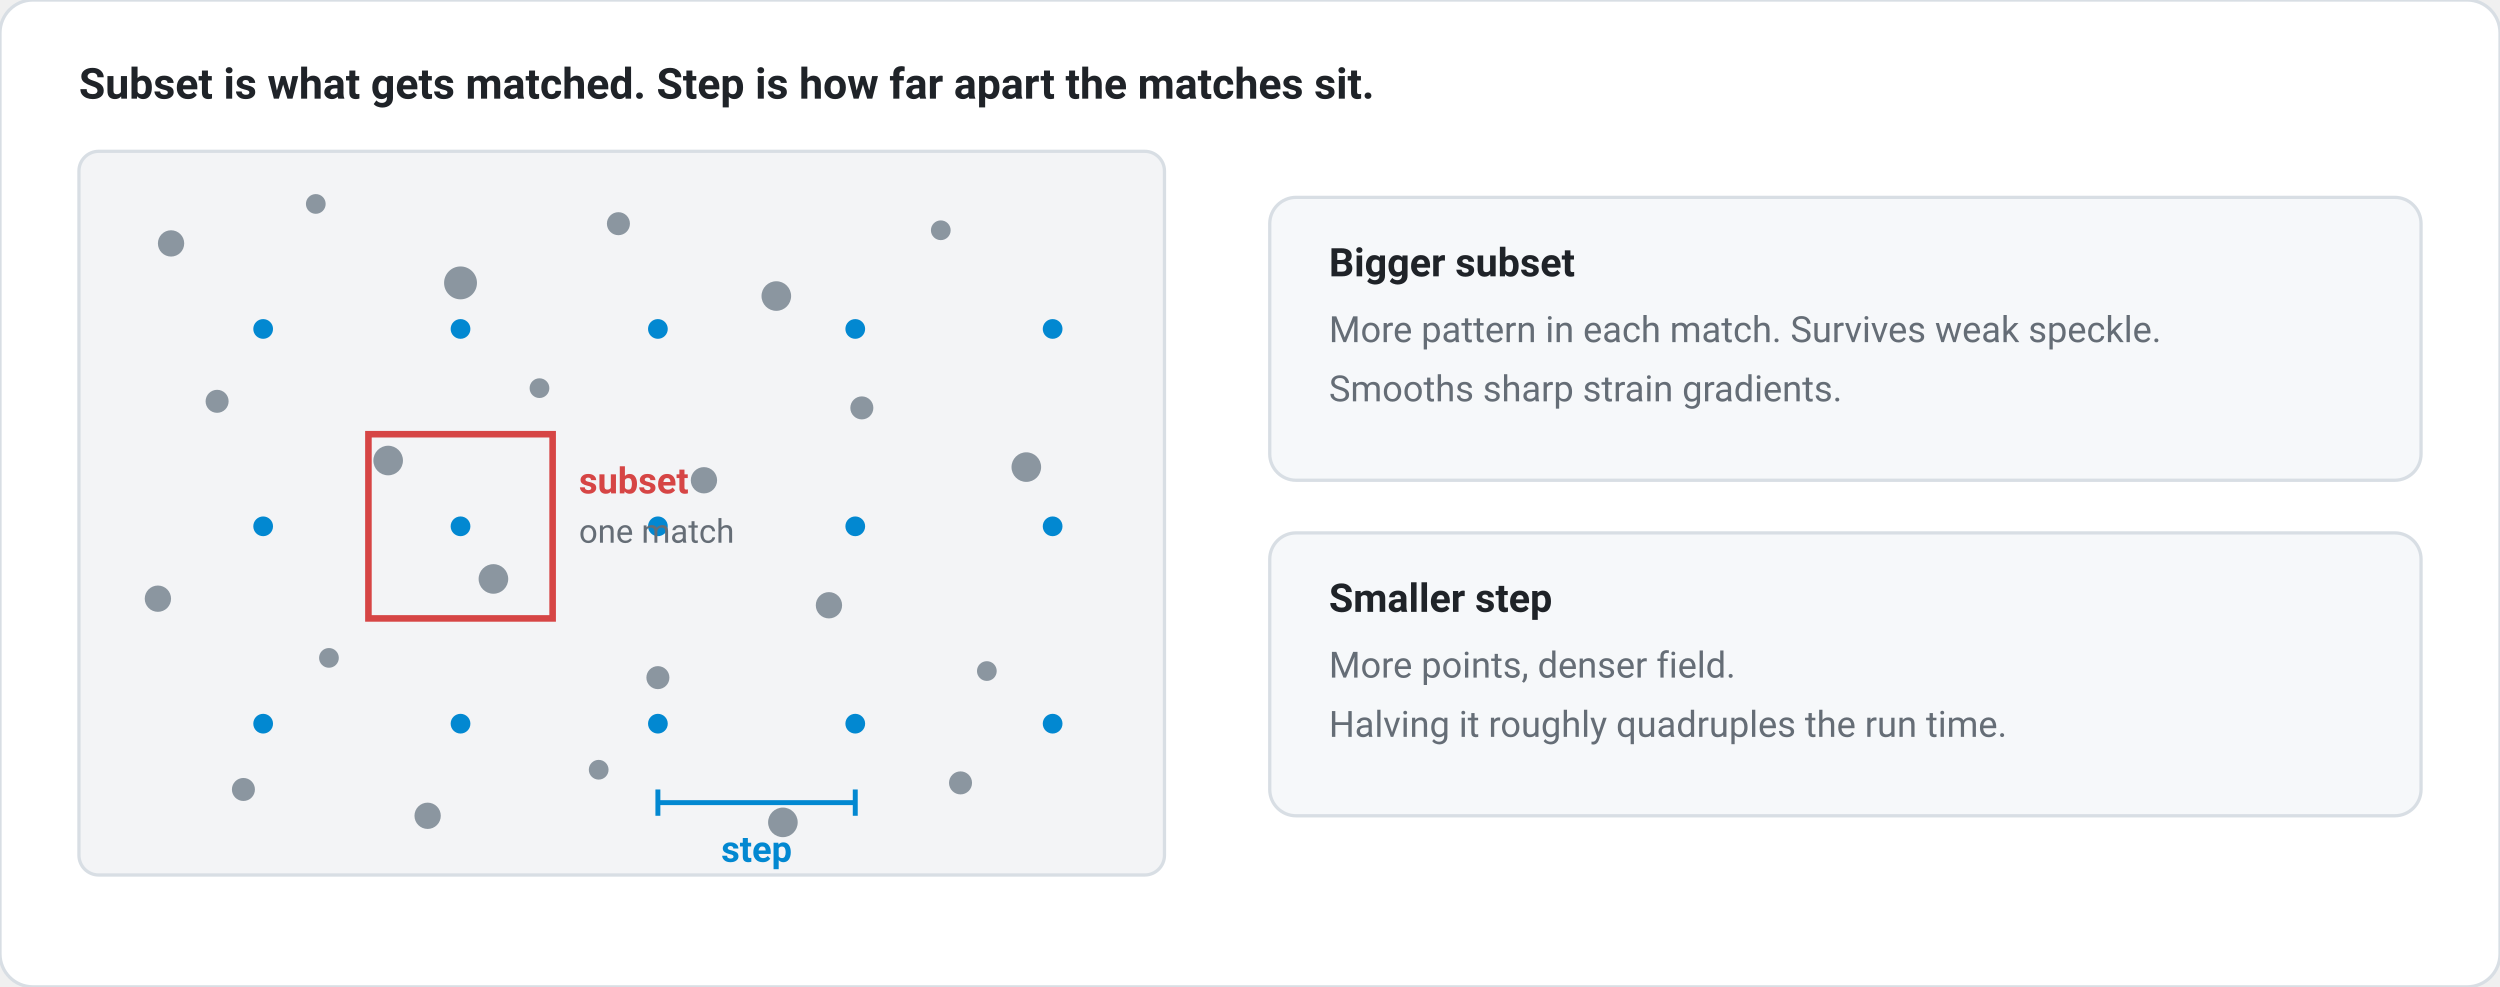
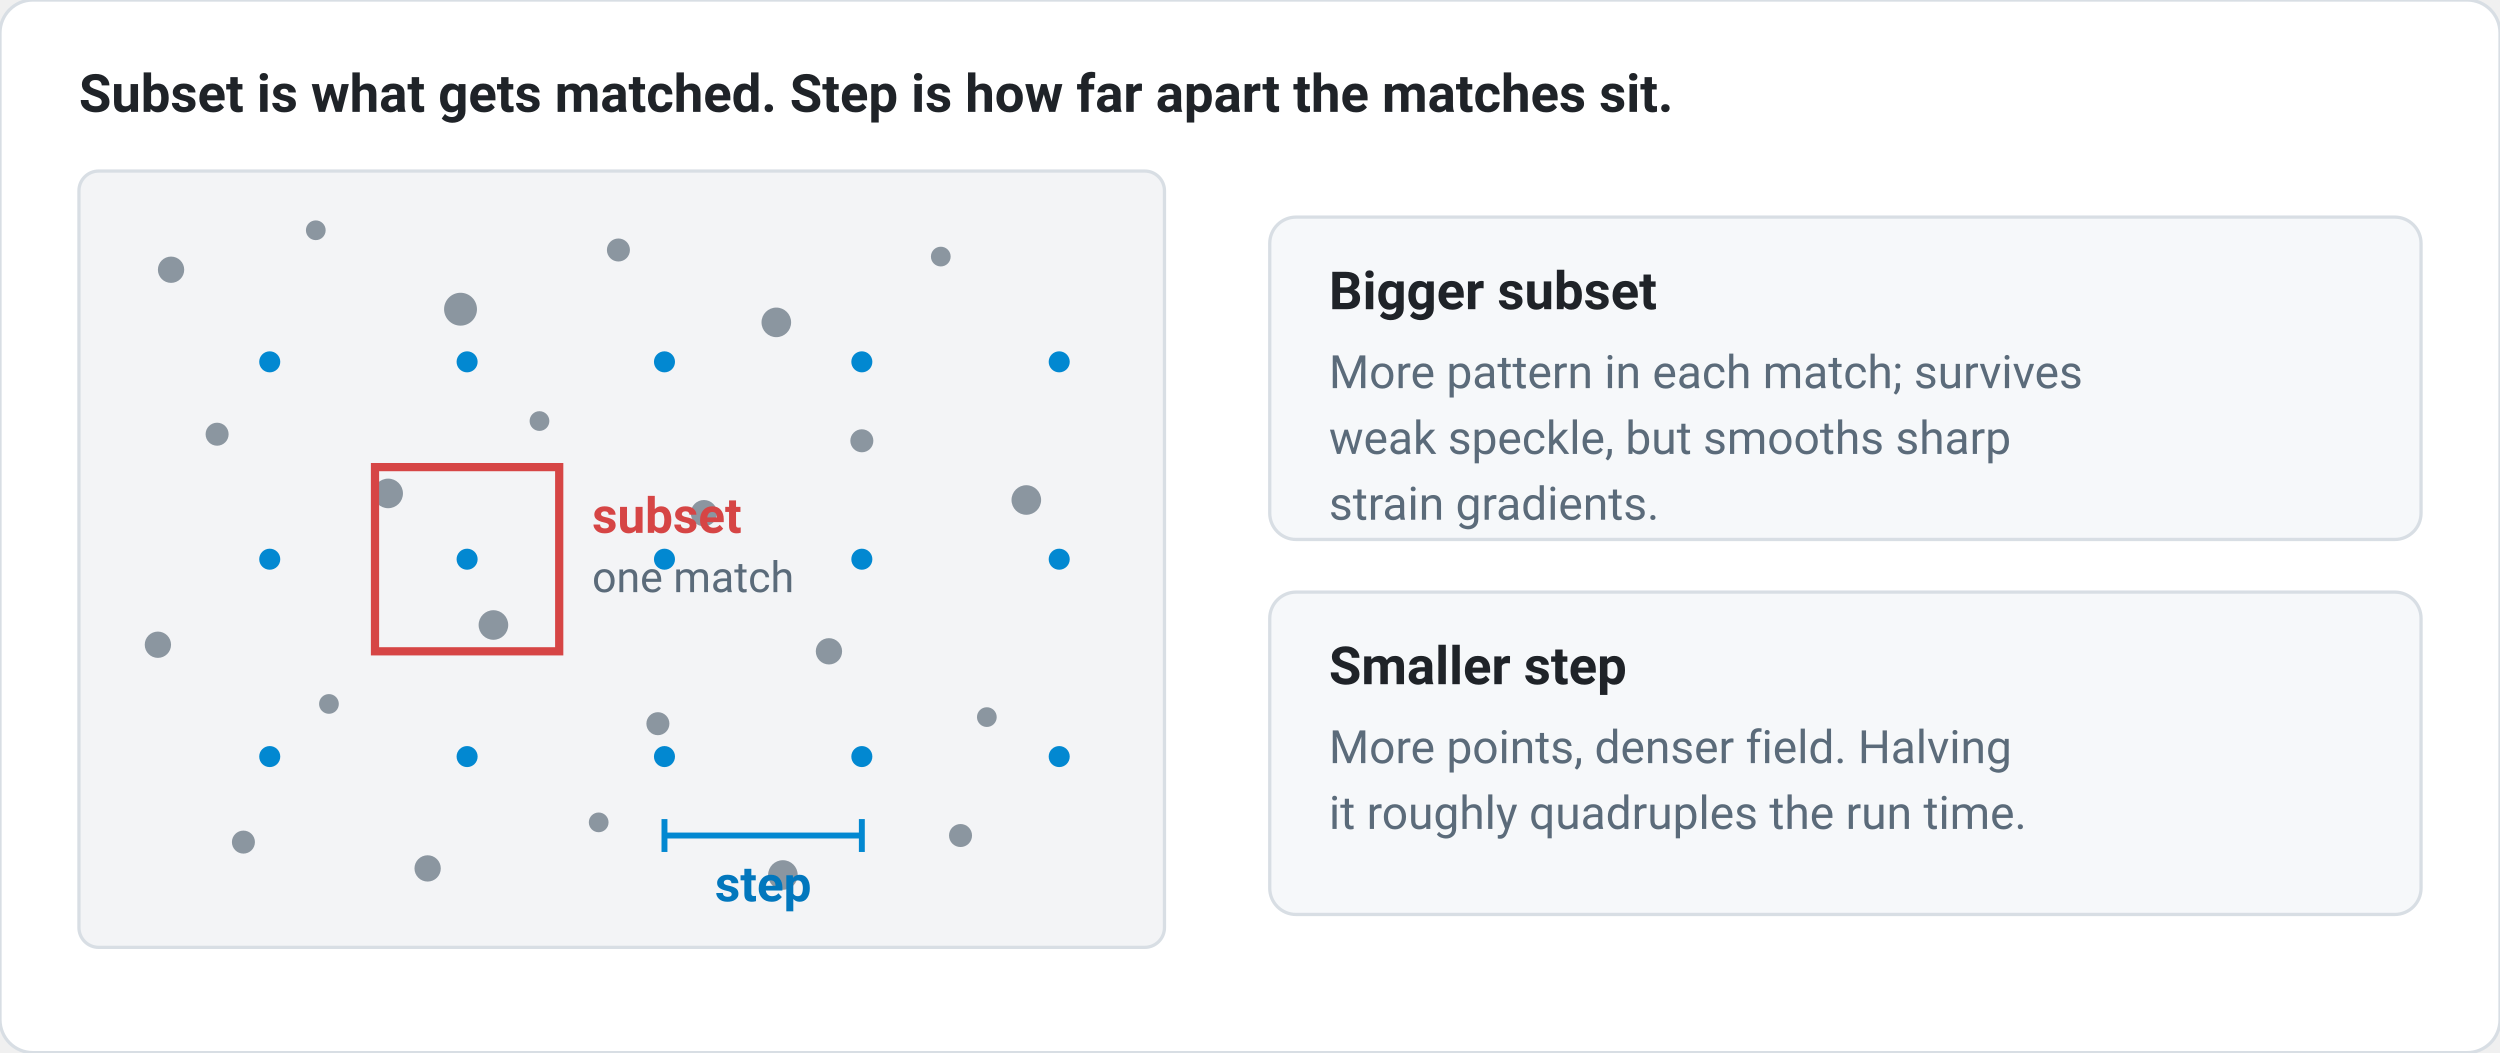
- <svg xmlns="http://www.w3.org/2000/svg" viewBox="0 0 760 300" width="760" height="300" font-family="system-ui, -apple-system, Segoe UI, Roboto, sans-serif">
-   <rect x="0" y="0" width="760" height="300" rx="10" fill="#ffffff" stroke="#d8dee4" />
-   <text x="24" y="30" font-size="13" font-weight="600" fill="#1f2328">Subset is what gets matched. Step is how far apart the matches sit.</text>
-   <rect x="24" y="46" width="330" height="220" rx="6" fill="#f3f4f6" stroke="#d8dee4" />
+ <svg xmlns="http://www.w3.org/2000/svg" viewBox="0 0 760 320" width="760" height="320" font-family="system-ui, -apple-system, Segoe UI, Roboto, sans-serif">
+   <rect x="0" y="0" width="760" height="320" rx="10" fill="#ffffff" stroke="#d8dee4" />
+   <text x="24" y="34" font-size="16" font-weight="600" fill="#1f2328">Subset is what gets matched. Step is how far apart the matches sit.</text>
+   <rect x="24" y="52" width="330" height="236" rx="6" fill="#f3f4f6" stroke="#d8dee4" />
  <g fill="#8b96a0">
-     <circle cx="52" cy="74" r="4" />
-     <circle cx="96" cy="62" r="3" />
-     <circle cx="140" cy="86" r="5" />
-     <circle cx="188" cy="68" r="3.5" />
-     <circle cx="236" cy="90" r="4.5" />
-     <circle cx="286" cy="70" r="3" />
-     <circle cx="66" cy="122" r="3.5" />
-     <circle cx="118" cy="140" r="4.5" />
-     <circle cx="164" cy="118" r="3" />
-     <circle cx="214" cy="146" r="4" />
-     <circle cx="262" cy="124" r="3.5" />
-     <circle cx="312" cy="142" r="4.5" />
-     <circle cx="48" cy="182" r="4" />
-     <circle cx="100" cy="200" r="3" />
-     <circle cx="150" cy="176" r="4.5" />
-     <circle cx="200" cy="206" r="3.5" />
-     <circle cx="252" cy="184" r="4" />
-     <circle cx="300" cy="204" r="3" />
-     <circle cx="74" cy="240" r="3.5" />
-     <circle cx="130" cy="248" r="4" />
-     <circle cx="182" cy="234" r="3" />
-     <circle cx="238" cy="250" r="4.5" />
-     <circle cx="292" cy="238" r="3.5" />
+     <circle cx="52" cy="82" r="4" />
+     <circle cx="96" cy="70" r="3" />
+     <circle cx="140" cy="94" r="5" />
+     <circle cx="188" cy="76" r="3.5" />
+     <circle cx="236" cy="98" r="4.5" />
+     <circle cx="286" cy="78" r="3" />
+     <circle cx="66" cy="132" r="3.5" />
+     <circle cx="118" cy="150" r="4.5" />
+     <circle cx="164" cy="128" r="3" />
+     <circle cx="214" cy="156" r="4" />
+     <circle cx="262" cy="134" r="3.5" />
+     <circle cx="312" cy="152" r="4.5" />
+     <circle cx="48" cy="196" r="4" />
+     <circle cx="100" cy="214" r="3" />
+     <circle cx="150" cy="190" r="4.5" />
+     <circle cx="200" cy="220" r="3.5" />
+     <circle cx="252" cy="198" r="4" />
+     <circle cx="300" cy="218" r="3" />
+     <circle cx="74" cy="256" r="3.5" />
+     <circle cx="130" cy="264" r="4" />
+     <circle cx="182" cy="250" r="3" />
+     <circle cx="238" cy="266" r="4.5" />
+     <circle cx="292" cy="254" r="3.5" />
  </g>
  <g fill="#0288d1">
-     <circle cx="80" cy="100" r="3" />
-     <circle cx="140" cy="100" r="3" />
-     <circle cx="200" cy="100" r="3" />
-     <circle cx="260" cy="100" r="3" />
-     <circle cx="320" cy="100" r="3" />
-     <circle cx="80" cy="160" r="3" />
-     <circle cx="140" cy="160" r="3" />
-     <circle cx="200" cy="160" r="3" />
-     <circle cx="260" cy="160" r="3" />
-     <circle cx="320" cy="160" r="3" />
-     <circle cx="80" cy="220" r="3" />
-     <circle cx="140" cy="220" r="3" />
-     <circle cx="200" cy="220" r="3" />
-     <circle cx="260" cy="220" r="3" />
-     <circle cx="320" cy="220" r="3" />
+     <circle cx="82" cy="110" r="3.2" />
+     <circle cx="142" cy="110" r="3.2" />
+     <circle cx="202" cy="110" r="3.2" />
+     <circle cx="262" cy="110" r="3.2" />
+     <circle cx="322" cy="110" r="3.2" />
+     <circle cx="82" cy="170" r="3.2" />
+     <circle cx="142" cy="170" r="3.2" />
+     <circle cx="202" cy="170" r="3.2" />
+     <circle cx="262" cy="170" r="3.2" />
+     <circle cx="322" cy="170" r="3.2" />
+     <circle cx="82" cy="230" r="3.2" />
+     <circle cx="142" cy="230" r="3.2" />
+     <circle cx="202" cy="230" r="3.2" />
+     <circle cx="262" cy="230" r="3.2" />
+     <circle cx="322" cy="230" r="3.2" />
  </g>
-   <rect x="112" y="132" width="56" height="56" fill="none" stroke="#d64545" stroke-width="2" />
-   <text x="176" y="150" font-size="11" fill="#d64545" font-weight="600">subset</text>
-   <text x="176" y="165" font-size="10" fill="#656d76">one match</text>
-   <path d="M200 244 h60" stroke="#0288d1" stroke-width="1.5" />
-   <path d="M200 240 v8 M260 240 v8" stroke="#0288d1" stroke-width="1.5" />
-   <text x="230" y="262" text-anchor="middle" font-size="11" fill="#0288d1" font-weight="600">step</text>
-   <rect x="386" y="60" width="350" height="86" rx="8" fill="#f6f8fa" stroke="#d8dee4" />
-   <text x="404" y="84" font-size="12" font-weight="600" fill="#1f2328">Bigger subset</text>
-   <text x="404" y="104" font-size="11" fill="#656d76">More pattern in each match. Survives weak speckle.</text>
-   <text x="404" y="122" font-size="11" fill="#656d76">Smooths sharp strain gradients.</text>
-   <rect x="386" y="162" width="350" height="86" rx="8" fill="#f6f8fa" stroke="#d8dee4" />
-   <text x="404" y="186" font-size="12" font-weight="600" fill="#1f2328">Smaller step</text>
-   <text x="404" y="206" font-size="11" fill="#656d76">More points, denser field.</text>
-   <text x="404" y="224" font-size="11" fill="#656d76">Halving it roughly quadruples the run time.</text>
+   <rect x="114" y="142" width="56" height="56" fill="none" stroke="#d64545" stroke-width="2.5" />
+   <text x="180" y="162" font-size="15" fill="#d64545" font-weight="600">subset</text>
+   <text x="180" y="180" font-size="13" fill="#5b6b7a">one match</text>
+   <path d="M202 254 h60" stroke="#0288d1" stroke-width="1.8" />
+   <path d="M202 249 v10 M262 249 v10" stroke="#0288d1" stroke-width="1.8" />
+   <text x="232" y="274" text-anchor="middle" font-size="15" fill="#0277bd" font-weight="600">step</text>
+   <rect x="386" y="66" width="350" height="98" rx="8" fill="#f6f8fa" stroke="#d8dee4" />
+   <text x="404" y="94" font-size="16" font-weight="600" fill="#1f2328">Bigger subset</text>
+   <text x="404" y="118" font-size="14" fill="#5b6b7a">More pattern in each match; survives</text>
+   <text x="404" y="138" font-size="14" fill="#5b6b7a">weak speckle, but smooths sharp</text>
+   <text x="404" y="158" font-size="14" fill="#5b6b7a">strain gradients.</text>
+   <rect x="386" y="180" width="350" height="98" rx="8" fill="#f6f8fa" stroke="#d8dee4" />
+   <text x="404" y="208" font-size="16" font-weight="600" fill="#1f2328">Smaller step</text>
+   <text x="404" y="232" font-size="14" fill="#5b6b7a">More points, denser field. Halving</text>
+   <text x="404" y="252" font-size="14" fill="#5b6b7a">it roughly quadruples the run time.</text>
</svg>
